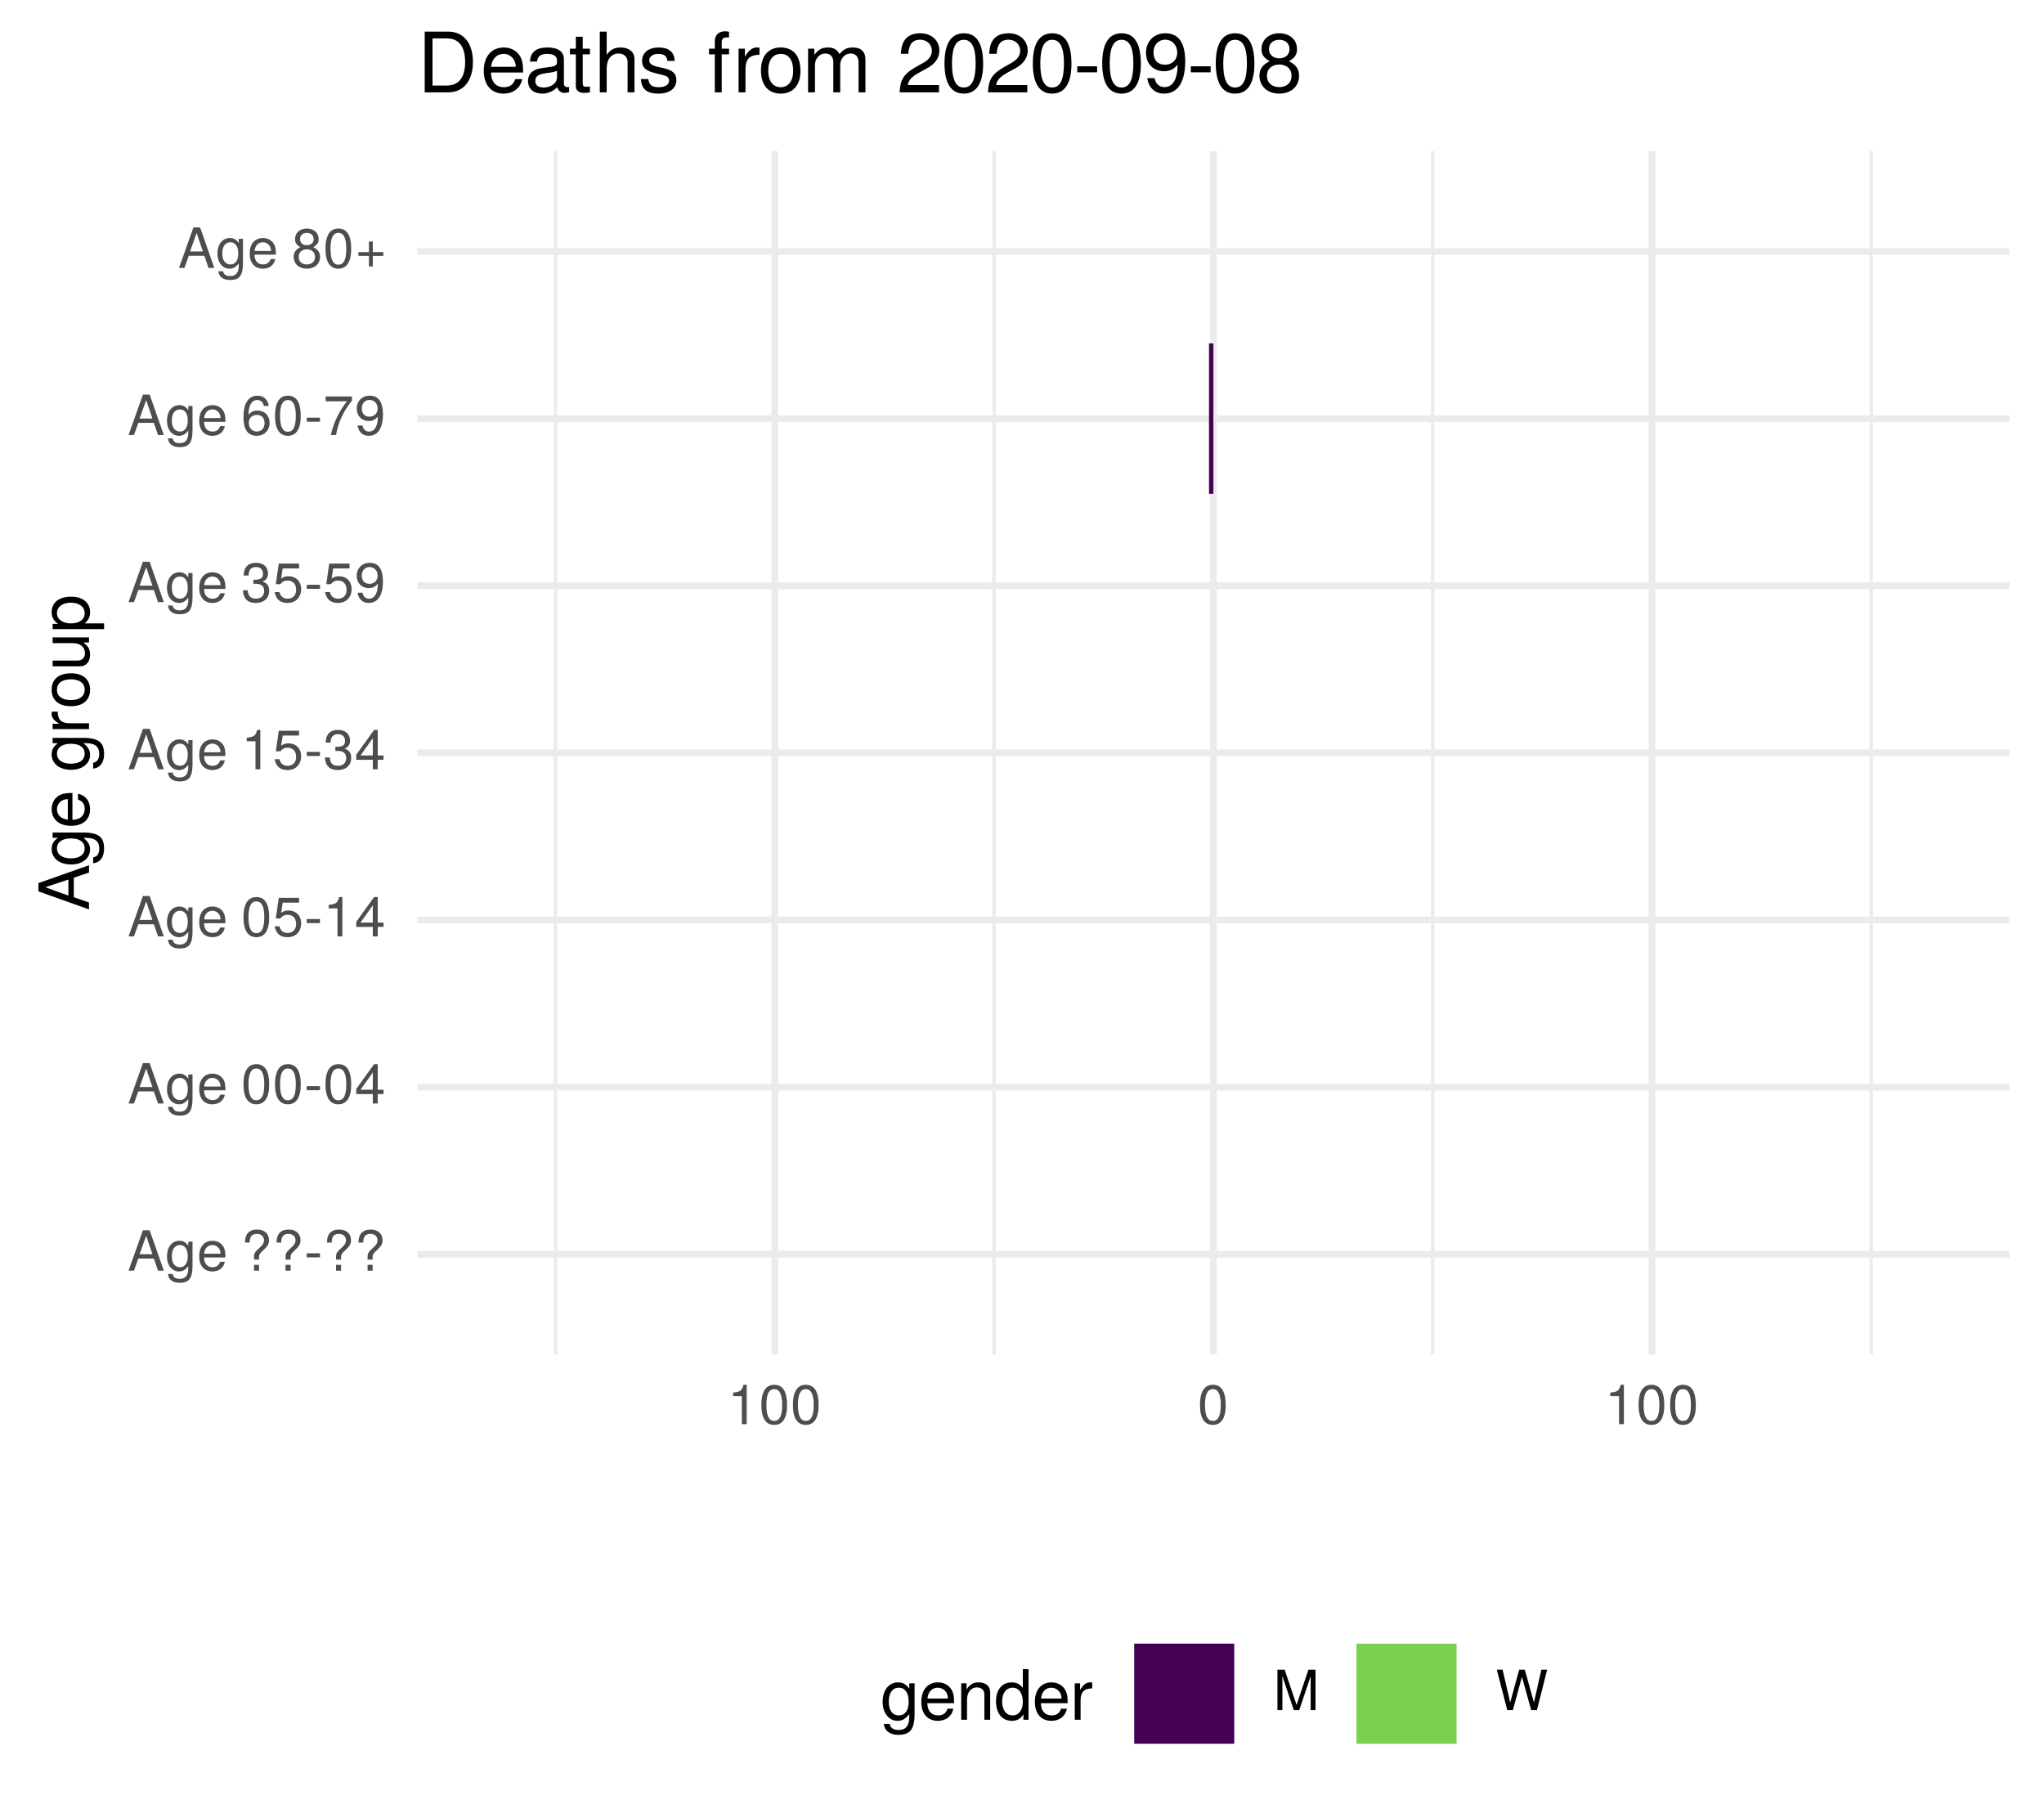
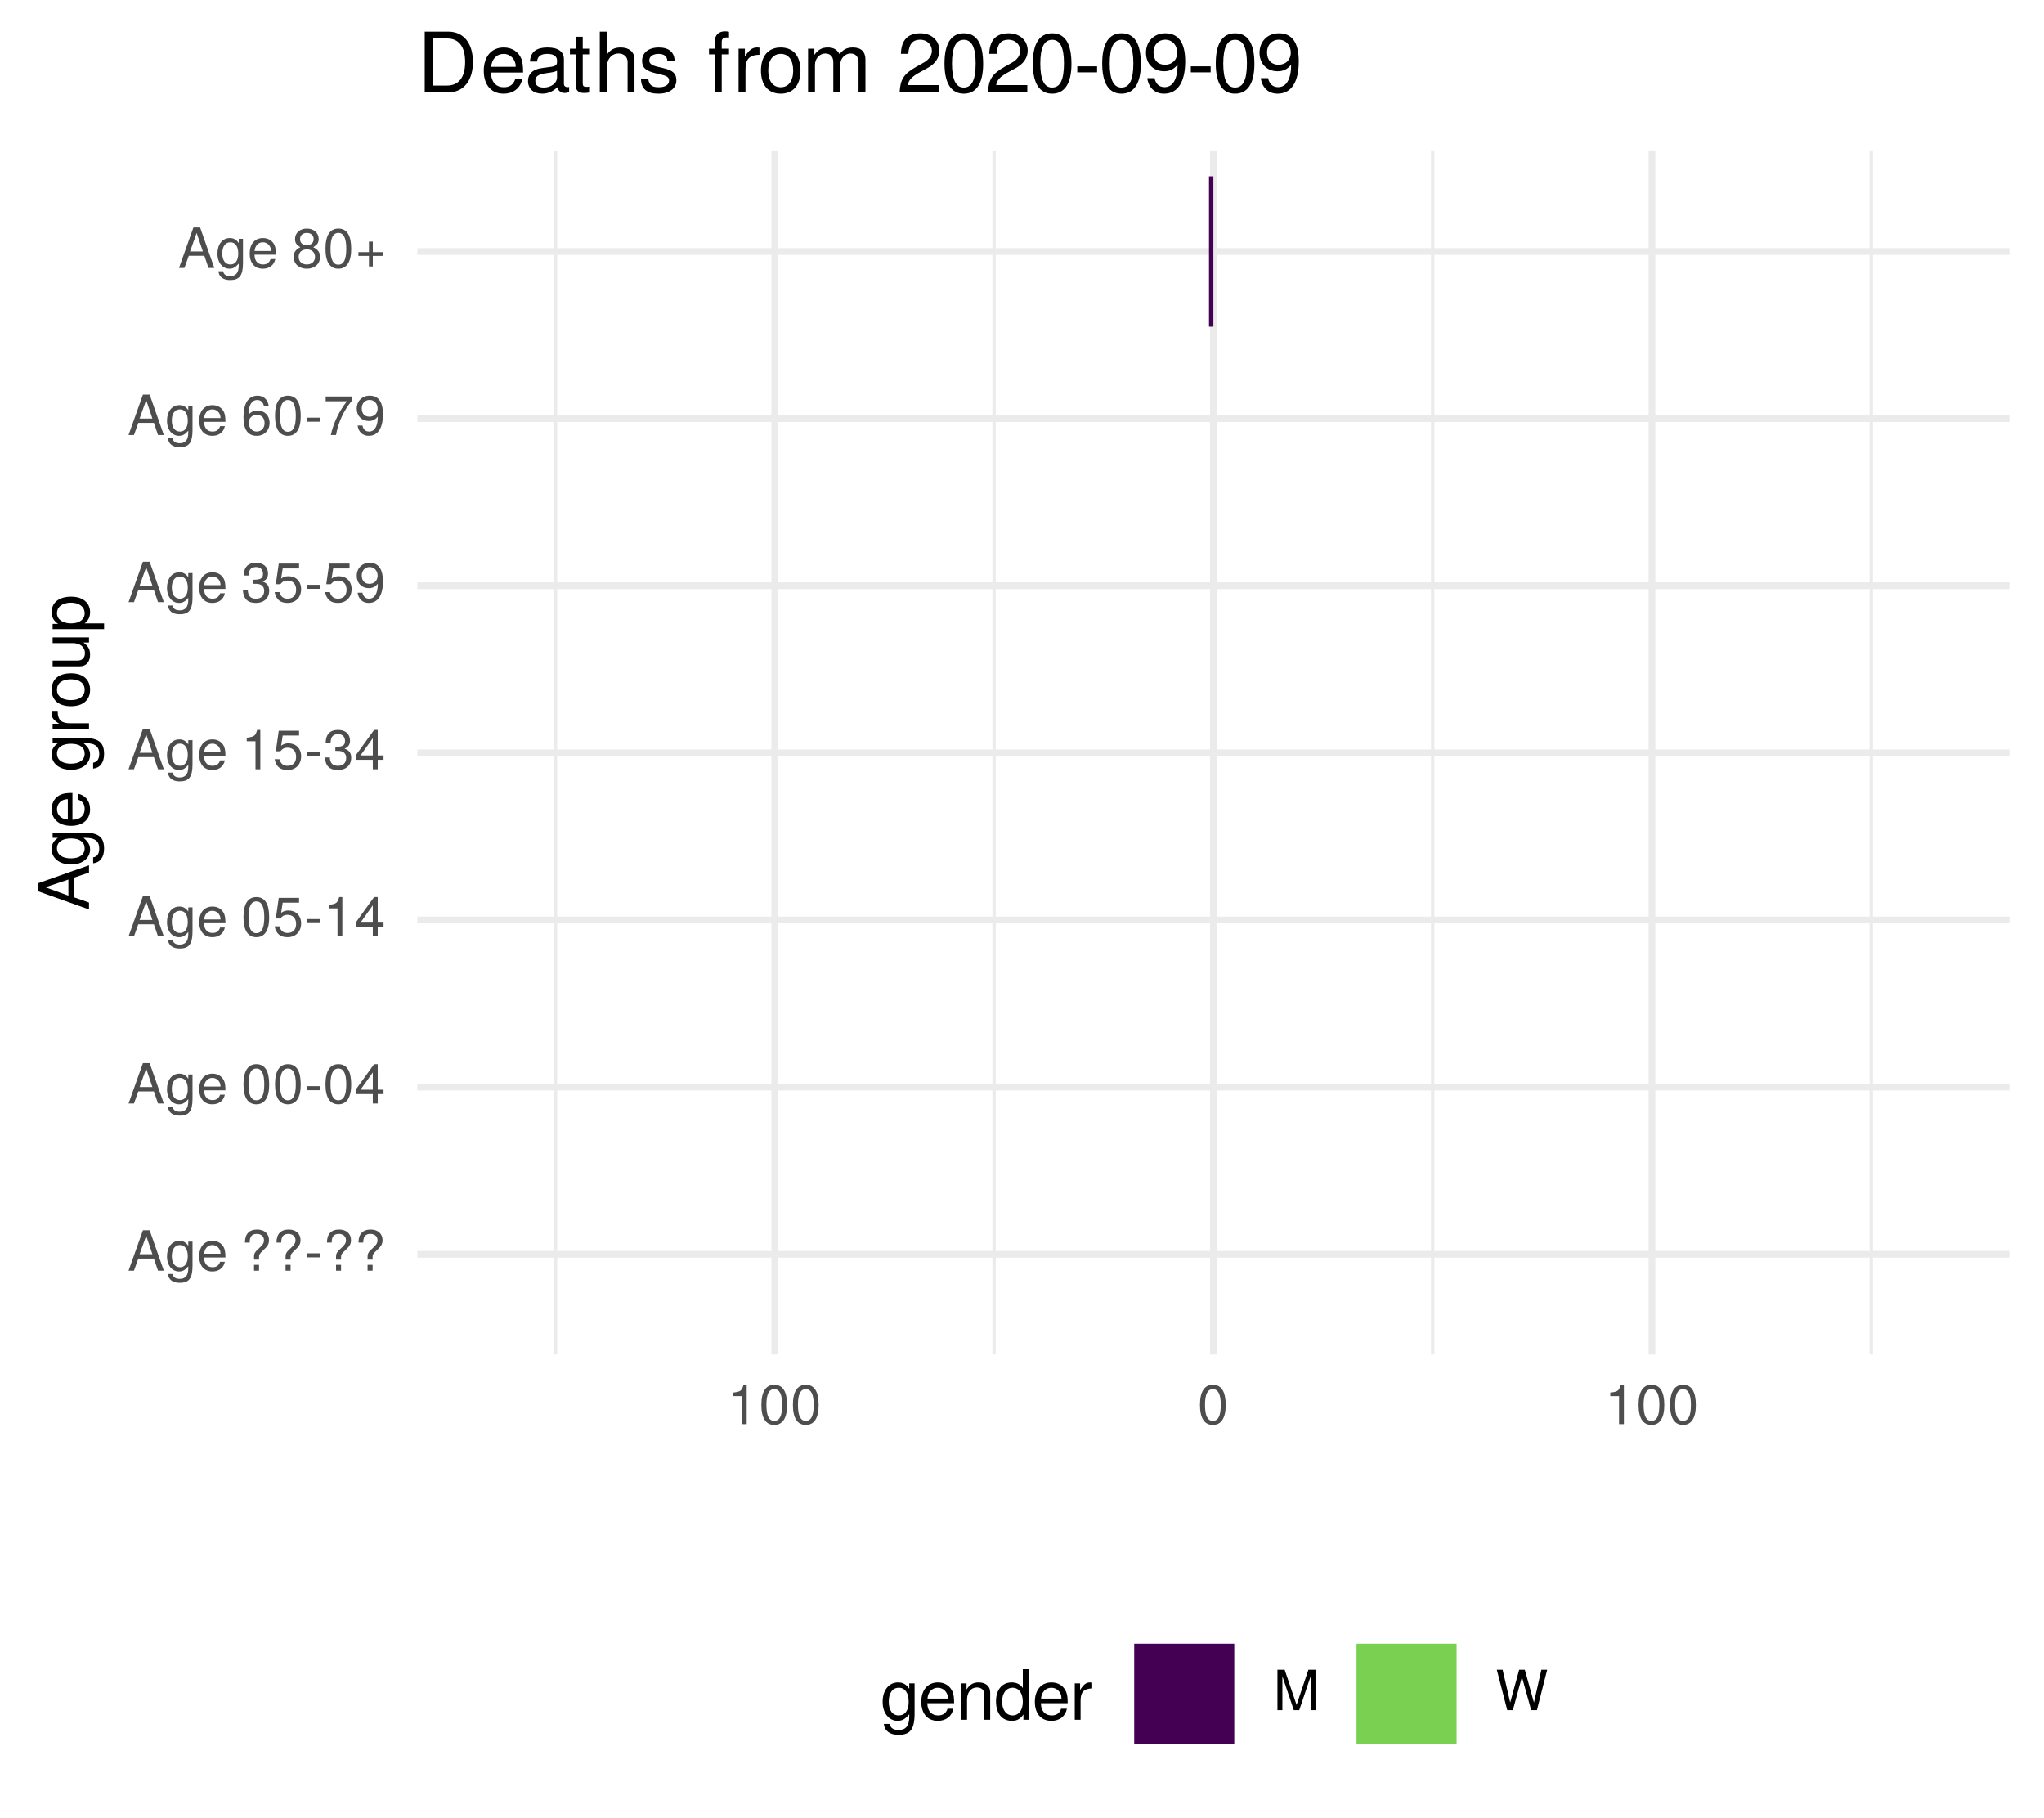
<svg xmlns="http://www.w3.org/2000/svg" xmlns:xlink="http://www.w3.org/1999/xlink" width="324pt" height="288pt" viewBox="0 0 324 288" version="1.1">
  <defs>
    <g>
      <symbol overflow="visible" id="glyph0-0">
        <path style="stroke:none;" d="" />
      </symbol>
      <symbol overflow="visible" id="glyph0-1">
        <path style="stroke:none;" d="M 5.75 0 L 3.5 -6.406 L 2.438 -6.406 L 0.156 0 L 1.016 0 L 1.703 -1.922 L 4.172 -1.922 L 4.828 0 Z M 3.938 -2.609 L 1.906 -2.609 L 2.953 -5.531 Z M 3.938 -2.609 " />
      </symbol>
      <symbol overflow="visible" id="glyph0-2">
        <path style="stroke:none;" d="M 4.297 -0.75 L 4.297 -4.609 L 3.625 -4.609 L 3.625 -3.938 C 3.25 -4.484 2.812 -4.734 2.219 -4.734 C 1.047 -4.734 0.25 -3.75 0.25 -2.266 C 0.25 -0.812 1.078 0.125 2.156 0.125 C 2.734 0.125 3.141 -0.109 3.625 -0.688 L 3.625 -0.391 C 3.625 0.828 3.125 1.297 2.266 1.297 C 1.688 1.297 1.234 1.094 1.156 0.531 L 0.406 0.531 C 0.484 1.406 1.156 1.922 2.25 1.922 C 3.688 1.922 4.297 1.281 4.297 -0.75 Z M 3.547 -2.281 C 3.547 -1.172 3.078 -0.547 2.312 -0.547 C 1.5 -0.547 1.016 -1.188 1.016 -2.312 C 1.016 -3.406 1.516 -4.062 2.297 -4.062 C 3.094 -4.062 3.547 -3.391 3.547 -2.281 Z M 3.547 -2.281 " />
      </symbol>
      <symbol overflow="visible" id="glyph0-3">
        <path style="stroke:none;" d="M 4.516 -2.094 C 4.516 -2.766 4.453 -3.188 4.328 -3.531 C 4.031 -4.281 3.328 -4.734 2.469 -4.734 C 1.172 -4.734 0.359 -3.797 0.359 -2.281 C 0.359 -0.766 1.156 0.125 2.453 0.125 C 3.5 0.125 4.234 -0.469 4.422 -1.406 L 3.672 -1.406 C 3.469 -0.797 3.062 -0.547 2.469 -0.547 C 1.703 -0.547 1.141 -1.031 1.125 -2.094 Z M 3.734 -2.75 C 3.734 -2.75 3.734 -2.703 3.719 -2.688 L 1.141 -2.688 C 1.203 -3.516 1.719 -4.062 2.453 -4.062 C 3.172 -4.062 3.734 -3.469 3.734 -2.75 Z M 3.734 -2.75 " />
      </symbol>
      <symbol overflow="visible" id="glyph0-4">
        <path style="stroke:none;" d="" />
      </symbol>
      <symbol overflow="visible" id="glyph0-5">
        <path style="stroke:none;" d="M 4.422 -4.828 C 4.422 -5.859 3.688 -6.516 2.547 -6.516 C 1.281 -6.516 0.609 -5.812 0.609 -4.453 L 1.359 -4.453 C 1.359 -5.422 1.719 -5.828 2.5 -5.828 C 3.172 -5.828 3.625 -5.422 3.625 -4.828 C 3.625 -4.422 3.438 -4.078 2.969 -3.672 C 2.453 -3.203 2.453 -3.203 2.297 -3 C 2.109 -2.75 2.047 -2.547 2.047 -2.234 L 2.047 -1.75 L 2.844 -1.75 L 2.844 -2.156 C 2.844 -2.547 2.938 -2.703 3.531 -3.25 C 4.203 -3.859 4.422 -4.25 4.422 -4.828 Z M 2.844 0 L 2.844 -0.922 L 2.047 -0.922 L 2.047 0 Z M 2.844 0 " />
      </symbol>
      <symbol overflow="visible" id="glyph0-6">
        <path style="stroke:none;" d="M 2.5 -2.109 L 2.5 -2.75 L 0.406 -2.75 L 0.406 -2.109 Z M 2.5 -2.109 " />
      </symbol>
      <symbol overflow="visible" id="glyph0-7">
        <path style="stroke:none;" d="M 4.453 -3 C 4.453 -5.156 3.781 -6.234 2.422 -6.234 C 1.078 -6.234 0.375 -5.141 0.375 -3.047 C 0.375 -0.953 1.078 0.125 2.422 0.125 C 3.734 0.125 4.453 -0.953 4.453 -3 Z M 3.672 -3.062 C 3.672 -1.297 3.266 -0.516 2.406 -0.516 C 1.578 -0.516 1.172 -1.344 1.172 -3.047 C 1.172 -4.75 1.578 -5.547 2.422 -5.547 C 3.25 -5.547 3.672 -4.734 3.672 -3.062 Z M 3.672 -3.062 " />
      </symbol>
      <symbol overflow="visible" id="glyph0-8">
        <path style="stroke:none;" d="M 4.578 -1.5 L 4.578 -2.188 L 3.656 -2.188 L 3.656 -6.234 L 3.078 -6.234 L 0.25 -2.312 L 0.25 -1.5 L 2.875 -1.5 L 2.875 0 L 3.656 0 L 3.656 -1.5 Z M 2.875 -2.188 L 0.922 -2.188 L 2.875 -4.922 Z M 2.875 -2.188 " />
      </symbol>
      <symbol overflow="visible" id="glyph0-9">
        <path style="stroke:none;" d="M 4.516 -2.062 C 4.516 -3.297 3.688 -4.109 2.5 -4.109 C 2.062 -4.109 1.703 -4 1.344 -3.734 L 1.594 -5.344 L 4.188 -5.344 L 4.188 -6.109 L 0.969 -6.109 L 0.5 -2.844 L 1.219 -2.844 C 1.578 -3.266 1.875 -3.422 2.359 -3.422 C 3.188 -3.422 3.719 -2.891 3.719 -1.969 C 3.719 -1.062 3.203 -0.547 2.359 -0.547 C 1.688 -0.547 1.266 -0.891 1.078 -1.594 L 0.312 -1.594 C 0.562 -0.359 1.266 0.125 2.375 0.125 C 3.641 0.125 4.516 -0.75 4.516 -2.062 Z M 4.516 -2.062 " />
      </symbol>
      <symbol overflow="visible" id="glyph0-10">
        <path style="stroke:none;" d="M 3.047 0 L 3.047 -6.234 L 2.547 -6.234 C 2.266 -5.281 2.094 -5.141 0.891 -5 L 0.891 -4.438 L 2.281 -4.438 L 2.281 0 Z M 3.047 0 " />
      </symbol>
      <symbol overflow="visible" id="glyph0-11">
        <path style="stroke:none;" d="M 4.453 -1.812 C 4.453 -2.562 4.141 -3.016 3.391 -3.266 C 3.969 -3.5 4.266 -3.891 4.266 -4.516 C 4.266 -5.594 3.547 -6.234 2.359 -6.234 C 1.109 -6.234 0.438 -5.547 0.406 -4.219 L 1.188 -4.219 C 1.203 -5.141 1.578 -5.562 2.375 -5.562 C 3.062 -5.562 3.469 -5.156 3.469 -4.5 C 3.469 -3.828 3.188 -3.547 1.938 -3.547 L 1.938 -2.906 L 2.359 -2.906 C 3.219 -2.906 3.656 -2.5 3.656 -1.797 C 3.656 -1.016 3.172 -0.547 2.359 -0.547 C 1.516 -0.547 1.109 -0.969 1.062 -1.875 L 0.281 -1.875 C 0.375 -0.5 1.062 0.125 2.344 0.125 C 3.625 0.125 4.453 -0.641 4.453 -1.812 Z M 4.453 -1.812 " />
      </symbol>
      <symbol overflow="visible" id="glyph0-12">
        <path style="stroke:none;" d="M 4.484 -3.266 C 4.484 -5.219 3.797 -6.234 2.375 -6.234 C 1.188 -6.234 0.328 -5.391 0.328 -4.172 C 0.328 -3.016 1.125 -2.219 2.25 -2.219 C 2.844 -2.219 3.266 -2.438 3.672 -2.922 C 3.672 -1.406 3.172 -0.547 2.281 -0.547 C 1.734 -0.547 1.359 -0.891 1.234 -1.5 L 0.469 -1.5 C 0.609 -0.469 1.281 0.125 2.234 0.125 C 3.688 0.125 4.484 -1.109 4.484 -3.266 Z M 3.641 -4.188 C 3.641 -3.422 3.094 -2.906 2.344 -2.906 C 1.594 -2.906 1.125 -3.391 1.125 -4.234 C 1.125 -5.016 1.656 -5.562 2.359 -5.562 C 3.094 -5.562 3.641 -5 3.641 -4.188 Z M 3.641 -4.188 " />
      </symbol>
      <symbol overflow="visible" id="glyph0-13">
        <path style="stroke:none;" d="M 4.516 -1.938 C 4.516 -3.094 3.719 -3.875 2.609 -3.875 C 1.984 -3.875 1.5 -3.641 1.172 -3.188 C 1.172 -4.703 1.672 -5.547 2.562 -5.547 C 3.109 -5.547 3.484 -5.203 3.609 -4.609 L 4.375 -4.609 C 4.234 -5.625 3.562 -6.234 2.609 -6.234 C 1.156 -6.234 0.375 -5.016 0.375 -2.844 C 0.375 -0.891 1.047 0.125 2.469 0.125 C 3.656 0.125 4.516 -0.719 4.516 -1.938 Z M 3.719 -1.875 C 3.719 -1.094 3.188 -0.547 2.484 -0.547 C 1.766 -0.547 1.219 -1.125 1.219 -1.922 C 1.219 -2.688 1.734 -3.188 2.5 -3.188 C 3.25 -3.188 3.719 -2.703 3.719 -1.875 Z M 3.719 -1.875 " />
      </symbol>
      <symbol overflow="visible" id="glyph0-14">
        <path style="stroke:none;" d="M 4.578 -5.453 L 4.578 -6.109 L 0.406 -6.109 L 0.406 -5.344 L 3.781 -5.344 C 2.531 -3.781 1.656 -1.953 1.219 0 L 2.047 0 C 2.391 -2.016 3.266 -3.891 4.578 -5.453 Z M 4.578 -5.453 " />
      </symbol>
      <symbol overflow="visible" id="glyph0-15">
        <path style="stroke:none;" d="M 4.516 -1.766 C 4.516 -2.453 4.156 -2.938 3.438 -3.281 C 4.078 -3.672 4.297 -3.984 4.297 -4.578 C 4.297 -5.547 3.531 -6.234 2.422 -6.234 C 1.312 -6.234 0.547 -5.547 0.547 -4.578 C 0.547 -4 0.75 -3.672 1.391 -3.281 C 0.672 -2.938 0.328 -2.453 0.328 -1.766 C 0.328 -0.625 1.188 0.125 2.422 0.125 C 3.656 0.125 4.516 -0.625 4.516 -1.766 Z M 3.5 -4.562 C 3.5 -3.969 3.062 -3.594 2.422 -3.594 C 1.766 -3.594 1.344 -3.969 1.344 -4.562 C 1.344 -5.156 1.766 -5.547 2.422 -5.547 C 3.078 -5.547 3.5 -5.156 3.5 -4.562 Z M 3.719 -1.75 C 3.719 -1.016 3.188 -0.547 2.406 -0.547 C 1.641 -0.547 1.125 -1.016 1.125 -1.75 C 1.125 -2.484 1.641 -2.938 2.422 -2.938 C 3.188 -2.938 3.719 -2.484 3.719 -1.75 Z M 3.719 -1.75 " />
      </symbol>
      <symbol overflow="visible" id="glyph0-16">
        <path style="stroke:none;" d="M 4.547 -1.906 L 4.547 -2.5 L 2.875 -2.5 L 2.875 -4.172 L 2.266 -4.172 L 2.266 -2.5 L 0.594 -2.5 L 0.594 -1.906 L 2.266 -1.906 L 2.266 -0.234 L 2.875 -0.234 L 2.875 -1.906 Z M 4.547 -1.906 " />
      </symbol>
      <symbol overflow="visible" id="glyph0-17">
        <path style="stroke:none;" d="M 6.688 0 L 6.688 -6.406 L 5.562 -6.406 L 3.688 -0.828 L 1.797 -6.406 L 0.656 -6.406 L 0.656 0 L 1.438 0 L 1.438 -5.375 L 3.25 0 L 4.109 0 L 5.922 -5.375 L 5.922 0 Z M 6.688 0 " />
      </symbol>
      <symbol overflow="visible" id="glyph0-18">
        <path style="stroke:none;" d="M 8.172 -6.406 L 7.25 -6.406 L 6.078 -1.203 L 4.625 -6.406 L 3.734 -6.406 L 2.312 -1.203 L 1.109 -6.406 L 0.188 -6.406 L 1.844 0 L 2.734 0 L 4.172 -5.266 L 5.641 0 L 6.547 0 Z M 8.172 -6.406 " />
      </symbol>
      <symbol overflow="visible" id="glyph1-0">
        <path style="stroke:none;" d="" />
      </symbol>
      <symbol overflow="visible" id="glyph1-1">
        <path style="stroke:none;" d="M 0 -7.188 L -8.016 -4.359 L -8.016 -3.047 L 0 -0.188 L 0 -1.281 L -2.406 -2.125 L -2.406 -5.219 L 0 -6.031 Z M -3.266 -4.922 L -3.266 -2.375 L -6.922 -3.703 Z M -3.266 -4.922 " />
      </symbol>
      <symbol overflow="visible" id="glyph1-2">
        <path style="stroke:none;" d="M -0.953 -5.375 L -5.766 -5.375 L -5.766 -4.531 L -4.922 -4.531 C -5.609 -4.062 -5.922 -3.516 -5.922 -2.766 C -5.922 -1.312 -4.703 -0.312 -2.828 -0.312 C -1.016 -0.312 0.172 -1.344 0.172 -2.688 C 0.172 -3.422 -0.141 -3.922 -0.875 -4.531 L -0.484 -4.531 C 1.047 -4.531 1.625 -3.906 1.625 -2.844 C 1.625 -2.109 1.359 -1.547 0.656 -1.438 L 0.656 -0.5 C 1.75 -0.609 2.391 -1.453 2.391 -2.812 C 2.391 -4.609 1.594 -5.375 -0.953 -5.375 Z M -2.844 -4.438 C -1.469 -4.438 -0.688 -3.844 -0.688 -2.875 C -0.688 -1.875 -1.484 -1.281 -2.875 -1.281 C -4.266 -1.281 -5.078 -1.891 -5.078 -2.875 C -5.078 -3.859 -4.25 -4.438 -2.844 -4.438 Z M -2.844 -4.438 " />
      </symbol>
      <symbol overflow="visible" id="glyph1-3">
        <path style="stroke:none;" d="M -2.625 -5.641 C -3.453 -5.641 -3.984 -5.578 -4.406 -5.406 C -5.359 -5.031 -5.922 -4.156 -5.922 -3.078 C -5.922 -1.469 -4.734 -0.438 -2.844 -0.438 C -0.953 -0.438 0.172 -1.438 0.172 -3.062 C 0.172 -4.375 -0.578 -5.297 -1.75 -5.516 L -1.75 -4.594 C -0.984 -4.344 -0.688 -3.828 -0.688 -3.094 C -0.688 -2.141 -1.297 -1.422 -2.625 -1.391 Z M -3.438 -4.656 C -3.438 -4.656 -3.391 -4.656 -3.359 -4.656 L -3.359 -1.422 C -4.391 -1.5 -5.078 -2.141 -5.078 -3.062 C -5.078 -3.969 -4.328 -4.656 -3.438 -4.656 Z M -3.438 -4.656 " />
      </symbol>
      <symbol overflow="visible" id="glyph1-4">
        <path style="stroke:none;" d="" />
      </symbol>
      <symbol overflow="visible" id="glyph1-5">
        <path style="stroke:none;" d="M -4.969 -3.531 L -5.891 -3.531 C -5.922 -3.375 -5.922 -3.297 -5.922 -3.172 C -5.922 -2.578 -5.578 -2.141 -4.719 -1.609 L -5.766 -1.609 L -5.766 -0.766 L 0 -0.766 L 0 -1.688 L -2.984 -1.688 C -4.297 -1.688 -4.938 -2.109 -4.969 -3.531 Z M -4.969 -3.531 " />
      </symbol>
      <symbol overflow="visible" id="glyph1-6">
        <path style="stroke:none;" d="M -2.844 -5.609 C -4.828 -5.609 -5.922 -4.656 -5.922 -2.984 C -5.922 -1.375 -4.812 -0.391 -2.875 -0.391 C -0.953 -0.391 0.172 -1.359 0.172 -3 C 0.172 -4.625 -0.953 -5.609 -2.844 -5.609 Z M -2.844 -4.656 C -1.5 -4.656 -0.688 -4.016 -0.688 -3 C -0.688 -1.984 -1.484 -1.359 -2.875 -1.359 C -4.266 -1.359 -5.078 -1.984 -5.078 -3 C -5.078 -4.031 -4.281 -4.656 -2.844 -4.656 Z M -2.844 -4.656 " />
      </symbol>
      <symbol overflow="visible" id="glyph1-7">
        <path style="stroke:none;" d="M 0 -5.297 L -5.766 -5.297 L -5.766 -4.391 L -2.578 -4.391 C -1.406 -4.391 -0.641 -3.766 -0.641 -2.812 C -0.641 -2.094 -1.078 -1.625 -1.766 -1.625 L -5.766 -1.625 L -5.766 -0.719 L -1.406 -0.719 C -0.453 -0.719 0.172 -1.438 0.172 -2.547 C 0.172 -3.406 -0.125 -3.938 -0.891 -4.484 L 0 -4.484 Z M 0 -5.297 " />
      </symbol>
      <symbol overflow="visible" id="glyph1-8">
        <path style="stroke:none;" d="M -2.828 -5.75 C -4.766 -5.75 -5.922 -4.812 -5.922 -3.281 C -5.922 -2.5 -5.578 -1.875 -4.891 -1.438 L -5.766 -1.438 L -5.766 -0.609 L 2.391 -0.609 L 2.391 -1.516 L -0.688 -1.516 C -0.094 -2 0.172 -2.547 0.172 -3.281 C 0.172 -4.781 -0.984 -5.75 -2.828 -5.75 Z M -2.844 -4.797 C -1.547 -4.797 -0.688 -4.125 -0.688 -3.125 C -0.688 -2.156 -1.484 -1.516 -2.844 -1.516 C -4.188 -1.516 -5.078 -2.156 -5.078 -3.125 C -5.078 -4.141 -4.219 -4.797 -2.844 -4.797 Z M -2.844 -4.797 " />
      </symbol>
      <symbol overflow="visible" id="glyph2-0">
        <path style="stroke:none;" d="" />
      </symbol>
      <symbol overflow="visible" id="glyph2-1">
        <path style="stroke:none;" d="M 5.375 -0.953 L 5.375 -5.766 L 4.531 -5.766 L 4.531 -4.922 C 4.062 -5.609 3.516 -5.922 2.766 -5.922 C 1.312 -5.922 0.312 -4.703 0.312 -2.828 C 0.312 -1.016 1.344 0.172 2.688 0.172 C 3.422 0.172 3.922 -0.141 4.531 -0.875 L 4.531 -0.484 C 4.531 1.047 3.906 1.625 2.844 1.625 C 2.109 1.625 1.547 1.359 1.438 0.656 L 0.5 0.656 C 0.609 1.75 1.453 2.391 2.812 2.391 C 4.609 2.391 5.375 1.594 5.375 -0.953 Z M 4.438 -2.844 C 4.438 -1.469 3.844 -0.688 2.875 -0.688 C 1.875 -0.688 1.281 -1.484 1.281 -2.875 C 1.281 -4.266 1.891 -5.078 2.875 -5.078 C 3.859 -5.078 4.438 -4.25 4.438 -2.844 Z M 4.438 -2.844 " />
      </symbol>
      <symbol overflow="visible" id="glyph2-2">
        <path style="stroke:none;" d="M 5.641 -2.625 C 5.641 -3.453 5.578 -3.984 5.406 -4.406 C 5.031 -5.359 4.156 -5.922 3.078 -5.922 C 1.469 -5.922 0.438 -4.734 0.438 -2.844 C 0.438 -0.953 1.438 0.172 3.062 0.172 C 4.375 0.172 5.297 -0.578 5.516 -1.75 L 4.594 -1.75 C 4.344 -0.984 3.828 -0.688 3.094 -0.688 C 2.141 -0.688 1.422 -1.297 1.391 -2.625 Z M 4.656 -3.438 C 4.656 -3.438 4.656 -3.391 4.656 -3.359 L 1.422 -3.359 C 1.5 -4.391 2.141 -5.078 3.062 -5.078 C 3.969 -5.078 4.656 -4.328 4.656 -3.438 Z M 4.656 -3.438 " />
      </symbol>
      <symbol overflow="visible" id="glyph2-3">
        <path style="stroke:none;" d="M 5.359 0 L 5.359 -4.359 C 5.359 -5.312 4.641 -5.922 3.531 -5.922 C 2.672 -5.922 2.125 -5.594 1.609 -4.797 L 1.609 -5.766 L 0.766 -5.766 L 0.766 0 L 1.688 0 L 1.688 -3.172 C 1.688 -4.359 2.328 -5.125 3.25 -5.125 C 3.984 -5.125 4.438 -4.688 4.438 -4 L 4.438 0 Z M 5.359 0 " />
      </symbol>
      <symbol overflow="visible" id="glyph2-4">
        <path style="stroke:none;" d="M 5.438 0 L 5.438 -8.016 L 4.531 -8.016 L 4.531 -5.031 C 4.141 -5.625 3.531 -5.922 2.766 -5.922 C 1.266 -5.922 0.281 -4.781 0.281 -2.938 C 0.281 -0.984 1.25 0.172 2.797 0.172 C 3.594 0.172 4.141 -0.125 4.625 -0.844 L 4.625 0 Z M 4.531 -2.859 C 4.531 -1.531 3.891 -0.688 2.922 -0.688 C 1.906 -0.688 1.25 -1.547 1.25 -2.875 C 1.25 -4.219 1.906 -5.078 2.922 -5.078 C 3.906 -5.078 4.531 -4.188 4.531 -2.859 Z M 4.531 -2.859 " />
      </symbol>
      <symbol overflow="visible" id="glyph2-5">
        <path style="stroke:none;" d="M 3.531 -4.969 L 3.531 -5.891 C 3.375 -5.922 3.297 -5.922 3.172 -5.922 C 2.578 -5.922 2.141 -5.578 1.609 -4.719 L 1.609 -5.766 L 0.766 -5.766 L 0.766 0 L 1.688 0 L 1.688 -2.984 C 1.688 -4.297 2.109 -4.938 3.531 -4.969 Z M 3.531 -4.969 " />
      </symbol>
      <symbol overflow="visible" id="glyph3-0">
        <path style="stroke:none;" d="" />
      </symbol>
      <symbol overflow="visible" id="glyph3-1">
        <path style="stroke:none;" d="M 8.812 -4.812 C 8.812 -7.797 7.328 -9.625 4.891 -9.625 L 1.172 -9.625 L 1.172 0 L 4.891 0 C 7.312 0 8.812 -1.828 8.812 -4.812 Z M 7.578 -4.812 C 7.578 -2.375 6.578 -1.078 4.672 -1.078 L 2.406 -1.078 L 2.406 -8.547 L 4.672 -8.547 C 6.578 -8.547 7.578 -7.266 7.578 -4.812 Z M 7.578 -4.812 " />
      </symbol>
      <symbol overflow="visible" id="glyph3-2">
        <path style="stroke:none;" d="M 6.766 -3.141 C 6.766 -4.141 6.688 -4.781 6.5 -5.297 C 6.047 -6.438 4.984 -7.109 3.703 -7.109 C 1.766 -7.109 0.531 -5.688 0.531 -3.422 C 0.531 -1.156 1.734 0.203 3.672 0.203 C 5.25 0.203 6.344 -0.703 6.625 -2.094 L 5.516 -2.094 C 5.219 -1.188 4.594 -0.812 3.703 -0.812 C 2.562 -0.812 1.703 -1.562 1.672 -3.141 Z M 5.594 -4.125 C 5.594 -4.125 5.594 -4.062 5.578 -4.047 L 1.703 -4.047 C 1.797 -5.266 2.578 -6.094 3.688 -6.094 C 4.766 -6.094 5.594 -5.203 5.594 -4.125 Z M 5.594 -4.125 " />
      </symbol>
      <symbol overflow="visible" id="glyph3-3">
        <path style="stroke:none;" d="M 7.062 -0.031 L 7.062 -0.859 C 6.938 -0.828 6.891 -0.828 6.828 -0.828 C 6.438 -0.828 6.234 -1.031 6.234 -1.375 L 6.234 -5.234 C 6.234 -6.453 5.328 -7.109 3.625 -7.109 C 1.953 -7.109 0.922 -6.469 0.859 -4.875 L 1.969 -4.875 C 2.062 -5.719 2.562 -6.094 3.594 -6.094 C 4.578 -6.094 5.141 -5.734 5.141 -5.062 L 5.141 -4.781 C 5.141 -4.312 4.859 -4.125 3.984 -4.016 C 2.422 -3.812 2.188 -3.766 1.766 -3.594 C 0.969 -3.266 0.547 -2.641 0.547 -1.797 C 0.547 -0.547 1.422 0.203 2.828 0.203 C 3.703 0.203 4.562 -0.172 5.172 -0.812 C 5.297 -0.297 5.766 0.094 6.312 0.094 C 6.531 0.094 6.703 0.062 7.062 -0.031 Z M 5.141 -2.391 C 5.141 -1.406 4.125 -0.766 3.062 -0.766 C 2.203 -0.766 1.703 -1.062 1.703 -1.828 C 1.703 -2.547 2.188 -2.859 3.359 -3.031 C 4.531 -3.188 4.766 -3.25 5.141 -3.422 Z M 5.141 -2.391 " />
      </symbol>
      <symbol overflow="visible" id="glyph3-4">
        <path style="stroke:none;" d="M 3.359 0 L 3.359 -0.922 C 3.203 -0.891 3.031 -0.875 2.828 -0.875 C 2.344 -0.875 2.219 -1 2.219 -1.484 L 2.219 -6.016 L 3.359 -6.016 L 3.359 -6.922 L 2.219 -6.922 L 2.219 -8.812 L 1.125 -8.812 L 1.125 -6.922 L 0.188 -6.922 L 0.188 -6.016 L 1.125 -6.016 L 1.125 -1 C 1.125 -0.297 1.594 0.094 2.453 0.094 C 2.719 0.094 2.984 0.062 3.359 0 Z M 3.359 0 " />
      </symbol>
      <symbol overflow="visible" id="glyph3-5">
        <path style="stroke:none;" d="M 6.422 0 L 6.422 -5.234 C 6.422 -6.391 5.578 -7.109 4.234 -7.109 C 3.266 -7.109 2.672 -6.812 2.016 -5.969 L 2.016 -9.625 L 0.922 -9.625 L 0.922 0 L 2.016 0 L 2.016 -3.812 C 2.016 -5.234 2.766 -6.156 3.891 -6.156 C 4.672 -6.156 5.328 -5.703 5.328 -4.797 L 5.328 0 Z M 6.422 0 " />
      </symbol>
      <symbol overflow="visible" id="glyph3-6">
        <path style="stroke:none;" d="M 6.062 -1.938 C 6.062 -2.969 5.484 -3.484 4.109 -3.812 L 3.047 -4.062 C 2.156 -4.281 1.766 -4.562 1.766 -5.062 C 1.766 -5.688 2.344 -6.094 3.234 -6.094 C 4.125 -6.094 4.594 -5.719 4.625 -4.984 L 5.781 -4.984 C 5.766 -6.344 4.875 -7.109 3.281 -7.109 C 1.656 -7.109 0.625 -6.281 0.625 -5 C 0.625 -3.922 1.172 -3.406 2.812 -3.016 L 3.844 -2.766 C 4.609 -2.578 4.906 -2.344 4.906 -1.844 C 4.906 -1.203 4.266 -0.812 3.297 -0.812 C 2.312 -0.812 1.75 -1.062 1.609 -2.109 L 0.453 -2.109 C 0.5 -0.516 1.406 0.203 3.203 0.203 C 4.953 0.203 6.062 -0.609 6.062 -1.938 Z M 6.062 -1.938 " />
      </symbol>
      <symbol overflow="visible" id="glyph3-7">
        <path style="stroke:none;" d="" />
      </symbol>
      <symbol overflow="visible" id="glyph3-8">
        <path style="stroke:none;" d="M 3.406 -6.016 L 3.406 -6.922 L 2.25 -6.922 L 2.25 -8 C 2.25 -8.469 2.516 -8.703 3.031 -8.703 C 3.109 -8.703 3.156 -8.703 3.406 -8.688 L 3.406 -9.594 C 3.156 -9.656 3.016 -9.672 2.781 -9.672 C 1.766 -9.672 1.156 -9.078 1.156 -8.094 L 1.156 -6.922 L 0.234 -6.922 L 0.234 -6.016 L 1.156 -6.016 L 1.156 0 L 2.25 0 L 2.25 -6.016 Z M 3.406 -6.016 " />
      </symbol>
      <symbol overflow="visible" id="glyph3-9">
        <path style="stroke:none;" d="M 4.234 -5.953 L 4.234 -7.078 C 4.047 -7.109 3.969 -7.109 3.812 -7.109 C 3.109 -7.109 2.562 -6.688 1.922 -5.672 L 1.922 -6.922 L 0.922 -6.922 L 0.922 0 L 2.016 0 L 2.016 -3.594 C 2.016 -5.156 2.531 -5.922 4.234 -5.953 Z M 4.234 -5.953 " />
      </symbol>
      <symbol overflow="visible" id="glyph3-10">
        <path style="stroke:none;" d="M 6.734 -3.406 C 6.734 -5.797 5.578 -7.109 3.594 -7.109 C 1.656 -7.109 0.469 -5.781 0.469 -3.453 C 0.469 -1.141 1.641 0.203 3.609 0.203 C 5.547 0.203 6.734 -1.141 6.734 -3.406 Z M 5.578 -3.422 C 5.578 -1.797 4.812 -0.812 3.609 -0.812 C 2.375 -0.812 1.625 -1.781 1.625 -3.453 C 1.625 -5.125 2.375 -6.094 3.609 -6.094 C 4.844 -6.094 5.578 -5.141 5.578 -3.422 Z M 5.578 -3.422 " />
      </symbol>
      <symbol overflow="visible" id="glyph3-11">
        <path style="stroke:none;" d="M 10.031 0 L 10.031 -5.188 C 10.031 -6.438 9.344 -7.109 8.047 -7.109 C 7.125 -7.109 6.578 -6.844 5.922 -6.062 C 5.516 -6.797 4.969 -7.109 4.062 -7.109 C 3.141 -7.109 2.531 -6.766 1.938 -5.938 L 1.938 -6.922 L 0.938 -6.922 L 0.938 0 L 2.031 0 L 2.031 -4.344 C 2.031 -5.344 2.766 -6.156 3.656 -6.156 C 4.469 -6.156 4.938 -5.656 4.938 -4.766 L 4.938 0 L 6.031 0 L 6.031 -4.344 C 6.031 -5.344 6.766 -6.156 7.672 -6.156 C 8.469 -6.156 8.938 -5.641 8.938 -4.766 L 8.938 0 Z M 10.031 0 " />
      </symbol>
      <symbol overflow="visible" id="glyph3-12">
        <path style="stroke:none;" d="M 6.75 -6.609 C 6.75 -8.203 5.516 -9.359 3.75 -9.359 C 1.828 -9.359 0.719 -8.391 0.656 -6.109 L 1.828 -6.109 C 1.922 -7.688 2.562 -8.344 3.703 -8.344 C 4.766 -8.344 5.562 -7.594 5.562 -6.594 C 5.562 -5.844 5.125 -5.219 4.297 -4.734 L 3.078 -4.047 C 1.125 -2.938 0.547 -2.062 0.453 0 L 6.688 0 L 6.688 -1.156 L 1.75 -1.156 C 1.875 -1.922 2.297 -2.406 3.453 -3.078 L 4.766 -3.797 C 6.078 -4.484 6.75 -5.469 6.75 -6.609 Z M 6.75 -6.609 " />
      </symbol>
      <symbol overflow="visible" id="glyph3-13">
        <path style="stroke:none;" d="M 6.688 -4.5 C 6.688 -7.75 5.672 -9.359 3.625 -9.359 C 1.609 -9.359 0.562 -7.719 0.562 -4.578 C 0.562 -1.422 1.625 0.203 3.625 0.203 C 5.609 0.203 6.688 -1.422 6.688 -4.5 Z M 5.5 -4.609 C 5.5 -1.953 4.891 -0.766 3.609 -0.766 C 2.375 -0.766 1.75 -2 1.75 -4.562 C 1.75 -7.125 2.375 -8.328 3.625 -8.328 C 4.891 -8.328 5.5 -7.109 5.5 -4.609 Z M 5.5 -4.609 " />
      </symbol>
      <symbol overflow="visible" id="glyph3-14">
        <path style="stroke:none;" d="M 3.75 -3.172 L 3.75 -4.125 L 0.609 -4.125 L 0.609 -3.172 Z M 3.75 -3.172 " />
      </symbol>
      <symbol overflow="visible" id="glyph3-15">
        <path style="stroke:none;" d="M 6.719 -4.891 C 6.719 -7.828 5.703 -9.359 3.562 -9.359 C 1.781 -9.359 0.5 -8.094 0.5 -6.266 C 0.5 -4.516 1.688 -3.344 3.375 -3.344 C 4.266 -3.344 4.906 -3.656 5.516 -4.391 C 5.5 -2.094 4.766 -0.828 3.438 -0.828 C 2.609 -0.828 2.047 -1.344 1.859 -2.25 L 0.703 -2.25 C 0.922 -0.719 1.922 0.203 3.359 0.203 C 5.547 0.203 6.719 -1.656 6.719 -4.891 Z M 5.453 -6.281 C 5.453 -5.141 4.641 -4.375 3.516 -4.375 C 2.391 -4.375 1.688 -5.094 1.688 -6.344 C 1.688 -7.531 2.484 -8.344 3.547 -8.344 C 4.641 -8.344 5.453 -7.5 5.453 -6.281 Z M 5.453 -6.281 " />
      </symbol>
-       <symbol overflow="visible" id="glyph3-16">
-         <path style="stroke:none;" d="M 6.766 -2.641 C 6.766 -3.688 6.25 -4.406 5.156 -4.922 C 6.125 -5.5 6.438 -5.984 6.438 -6.859 C 6.438 -8.328 5.297 -9.359 3.625 -9.359 C 1.984 -9.359 0.812 -8.328 0.812 -6.859 C 0.812 -6 1.141 -5.516 2.094 -4.922 C 1.016 -4.406 0.484 -3.688 0.484 -2.656 C 0.484 -0.938 1.781 0.203 3.625 0.203 C 5.484 0.203 6.766 -0.938 6.766 -2.641 Z M 5.25 -6.844 C 5.25 -5.969 4.609 -5.391 3.625 -5.391 C 2.656 -5.391 2 -5.969 2 -6.859 C 2 -7.75 2.656 -8.328 3.625 -8.328 C 4.625 -8.328 5.25 -7.75 5.25 -6.844 Z M 5.578 -2.625 C 5.578 -1.516 4.797 -0.828 3.609 -0.828 C 2.469 -0.828 1.672 -1.531 1.672 -2.625 C 1.672 -3.719 2.469 -4.406 3.625 -4.406 C 4.797 -4.406 5.578 -3.719 5.578 -2.625 Z M 5.578 -2.625 " />
-       </symbol>
    </g>
    <clipPath id="clip1">
      <path d="M 87 23.957 L 89 23.957 L 89 214.648 L 87 214.648 Z M 87 23.957 " />
    </clipPath>
    <clipPath id="clip2">
      <path d="M 157 23.957 L 158 23.957 L 158 214.648 L 157 214.648 Z M 157 23.957 " />
    </clipPath>
    <clipPath id="clip3">
      <path d="M 226 23.957 L 228 23.957 L 228 214.648 L 226 214.648 Z M 226 23.957 " />
    </clipPath>
    <clipPath id="clip4">
      <path d="M 296 23.957 L 297 23.957 L 297 214.648 L 296 214.648 Z M 296 23.957 " />
    </clipPath>
    <clipPath id="clip5">
      <path d="M 66.152 198 L 318.523 198 L 318.523 200 L 66.152 200 Z M 66.152 198 " />
    </clipPath>
    <clipPath id="clip6">
      <path d="M 66.152 171 L 318.523 171 L 318.523 173 L 66.152 173 Z M 66.152 171 " />
    </clipPath>
    <clipPath id="clip7">
      <path d="M 66.152 145 L 318.523 145 L 318.523 147 L 66.152 147 Z M 66.152 145 " />
    </clipPath>
    <clipPath id="clip8">
      <path d="M 66.152 118 L 318.523 118 L 318.523 120 L 66.152 120 Z M 66.152 118 " />
    </clipPath>
    <clipPath id="clip9">
      <path d="M 66.152 92 L 318.523 92 L 318.523 94 L 66.152 94 Z M 66.152 92 " />
    </clipPath>
    <clipPath id="clip10">
      <path d="M 66.152 65 L 318.523 65 L 318.523 67 L 66.152 67 Z M 66.152 65 " />
    </clipPath>
    <clipPath id="clip11">
      <path d="M 66.152 39 L 318.523 39 L 318.523 41 L 66.152 41 Z M 66.152 39 " />
    </clipPath>
    <clipPath id="clip12">
      <path d="M 122 23.957 L 124 23.957 L 124 214.648 L 122 214.648 Z M 122 23.957 " />
    </clipPath>
    <clipPath id="clip13">
      <path d="M 191 23.957 L 193 23.957 L 193 214.648 L 191 214.648 Z M 191 23.957 " />
    </clipPath>
    <clipPath id="clip14">
      <path d="M 261 23.957 L 263 23.957 L 263 214.648 L 261 214.648 Z M 261 23.957 " />
    </clipPath>
  </defs>
-   <g id="surface2536">
+   <g id="surface2546">
    <rect x="0" y="0" width="324" height="288" style="fill:rgb(100%,100%,100%);fill-opacity:1;stroke:none;" />
    <g clip-path="url(#clip1)" clip-rule="nonzero">
      <path style="fill:none;stroke-width:0.533;stroke-linecap:butt;stroke-linejoin:round;stroke:rgb(92.157%,92.157%,92.157%);stroke-opacity:1;stroke-miterlimit:10;" d="M 88.051 214.652 L 88.051 23.957 " />
    </g>
    <g clip-path="url(#clip2)" clip-rule="nonzero">
      <path style="fill:none;stroke-width:0.533;stroke-linecap:butt;stroke-linejoin:round;stroke:rgb(92.157%,92.157%,92.157%);stroke-opacity:1;stroke-miterlimit:10;" d="M 157.574 214.652 L 157.574 23.957 " />
    </g>
    <g clip-path="url(#clip3)" clip-rule="nonzero">
      <path style="fill:none;stroke-width:0.533;stroke-linecap:butt;stroke-linejoin:round;stroke:rgb(92.157%,92.157%,92.157%);stroke-opacity:1;stroke-miterlimit:10;" d="M 227.098 214.652 L 227.098 23.957 " />
    </g>
    <g clip-path="url(#clip4)" clip-rule="nonzero">
      <path style="fill:none;stroke-width:0.533;stroke-linecap:butt;stroke-linejoin:round;stroke:rgb(92.157%,92.157%,92.157%);stroke-opacity:1;stroke-miterlimit:10;" d="M 296.621 214.652 L 296.621 23.957 " />
    </g>
    <g clip-path="url(#clip5)" clip-rule="nonzero">
      <path style="fill:none;stroke-width:1.067;stroke-linecap:butt;stroke-linejoin:round;stroke:rgb(92.157%,92.157%,92.157%);stroke-opacity:1;stroke-miterlimit:10;" d="M 66.152 198.762 L 318.52 198.762 " />
    </g>
    <g clip-path="url(#clip6)" clip-rule="nonzero">
      <path style="fill:none;stroke-width:1.067;stroke-linecap:butt;stroke-linejoin:round;stroke:rgb(92.157%,92.157%,92.157%);stroke-opacity:1;stroke-miterlimit:10;" d="M 66.152 172.273 L 318.52 172.273 " />
    </g>
    <g clip-path="url(#clip7)" clip-rule="nonzero">
      <path style="fill:none;stroke-width:1.067;stroke-linecap:butt;stroke-linejoin:round;stroke:rgb(92.157%,92.157%,92.157%);stroke-opacity:1;stroke-miterlimit:10;" d="M 66.152 145.789 L 318.52 145.789 " />
    </g>
    <g clip-path="url(#clip8)" clip-rule="nonzero">
      <path style="fill:none;stroke-width:1.067;stroke-linecap:butt;stroke-linejoin:round;stroke:rgb(92.157%,92.157%,92.157%);stroke-opacity:1;stroke-miterlimit:10;" d="M 66.152 119.305 L 318.52 119.305 " />
    </g>
    <g clip-path="url(#clip9)" clip-rule="nonzero">
      <path style="fill:none;stroke-width:1.067;stroke-linecap:butt;stroke-linejoin:round;stroke:rgb(92.157%,92.157%,92.157%);stroke-opacity:1;stroke-miterlimit:10;" d="M 66.152 92.82 L 318.52 92.82 " />
    </g>
    <g clip-path="url(#clip10)" clip-rule="nonzero">
      <path style="fill:none;stroke-width:1.067;stroke-linecap:butt;stroke-linejoin:round;stroke:rgb(92.157%,92.157%,92.157%);stroke-opacity:1;stroke-miterlimit:10;" d="M 66.152 66.336 L 318.52 66.336 " />
    </g>
    <g clip-path="url(#clip11)" clip-rule="nonzero">
      <path style="fill:none;stroke-width:1.067;stroke-linecap:butt;stroke-linejoin:round;stroke:rgb(92.157%,92.157%,92.157%);stroke-opacity:1;stroke-miterlimit:10;" d="M 66.152 39.852 L 318.52 39.852 " />
    </g>
    <g clip-path="url(#clip12)" clip-rule="nonzero">
      <path style="fill:none;stroke-width:1.067;stroke-linecap:butt;stroke-linejoin:round;stroke:rgb(92.157%,92.157%,92.157%);stroke-opacity:1;stroke-miterlimit:10;" d="M 122.812 214.652 L 122.812 23.957 " />
    </g>
    <g clip-path="url(#clip13)" clip-rule="nonzero">
      <path style="fill:none;stroke-width:1.067;stroke-linecap:butt;stroke-linejoin:round;stroke:rgb(92.157%,92.157%,92.157%);stroke-opacity:1;stroke-miterlimit:10;" d="M 192.336 214.652 L 192.336 23.957 " />
    </g>
    <g clip-path="url(#clip14)" clip-rule="nonzero">
      <path style="fill:none;stroke-width:1.067;stroke-linecap:butt;stroke-linejoin:round;stroke:rgb(92.157%,92.157%,92.157%);stroke-opacity:1;stroke-miterlimit:10;" d="M 261.859 214.652 L 261.859 23.957 " />
    </g>
-     <path style=" stroke:none;fill-rule:nonzero;fill:rgb(26.667%,0.392%,32.941%);fill-opacity:1;" d="M 191.641 78.254 L 192.336 78.254 L 192.336 54.418 L 191.641 54.418 Z M 191.641 78.254 " />
+     <path style=" stroke:none;fill-rule:nonzero;fill:rgb(26.667%,0.392%,32.941%);fill-opacity:1;" d="M 191.641 51.77 L 192.336 51.77 L 192.336 27.934 L 191.641 27.934 Z M 191.641 51.77 " />
    <g style="fill:rgb(30.196%,30.196%,30.196%);fill-opacity:1;">
      <use xlink:href="#glyph0-1" x="20.219" y="201.364" />
      <use xlink:href="#glyph0-2" x="26.219" y="201.364" />
      <use xlink:href="#glyph0-3" x="31.219" y="201.364" />
      <use xlink:href="#glyph0-4" x="36.219" y="201.364" />
      <use xlink:href="#glyph0-5" x="38.219" y="201.364" />
      <use xlink:href="#glyph0-5" x="43.219" y="201.364" />
      <use xlink:href="#glyph0-6" x="48.219" y="201.364" />
      <use xlink:href="#glyph0-5" x="51.219" y="201.364" />
      <use xlink:href="#glyph0-5" x="56.219" y="201.364" />
    </g>
    <g style="fill:rgb(30.196%,30.196%,30.196%);fill-opacity:1;">
      <use xlink:href="#glyph0-1" x="20.219" y="174.876" />
      <use xlink:href="#glyph0-2" x="26.219" y="174.876" />
      <use xlink:href="#glyph0-3" x="31.219" y="174.876" />
      <use xlink:href="#glyph0-4" x="36.219" y="174.876" />
      <use xlink:href="#glyph0-7" x="38.219" y="174.876" />
      <use xlink:href="#glyph0-7" x="43.219" y="174.876" />
      <use xlink:href="#glyph0-6" x="48.219" y="174.876" />
      <use xlink:href="#glyph0-7" x="51.219" y="174.876" />
      <use xlink:href="#glyph0-8" x="56.219" y="174.876" />
    </g>
    <g style="fill:rgb(30.196%,30.196%,30.196%);fill-opacity:1;">
      <use xlink:href="#glyph0-1" x="20.219" y="148.392" />
      <use xlink:href="#glyph0-2" x="26.219" y="148.392" />
      <use xlink:href="#glyph0-3" x="31.219" y="148.392" />
      <use xlink:href="#glyph0-4" x="36.219" y="148.392" />
      <use xlink:href="#glyph0-7" x="38.219" y="148.392" />
      <use xlink:href="#glyph0-9" x="43.219" y="148.392" />
      <use xlink:href="#glyph0-6" x="48.219" y="148.392" />
      <use xlink:href="#glyph0-10" x="51.219" y="148.392" />
      <use xlink:href="#glyph0-8" x="56.219" y="148.392" />
    </g>
    <g style="fill:rgb(30.196%,30.196%,30.196%);fill-opacity:1;">
      <use xlink:href="#glyph0-1" x="20.219" y="121.907" />
      <use xlink:href="#glyph0-2" x="26.219" y="121.907" />
      <use xlink:href="#glyph0-3" x="31.219" y="121.907" />
      <use xlink:href="#glyph0-4" x="36.219" y="121.907" />
      <use xlink:href="#glyph0-10" x="38.219" y="121.907" />
      <use xlink:href="#glyph0-9" x="43.219" y="121.907" />
      <use xlink:href="#glyph0-6" x="48.219" y="121.907" />
      <use xlink:href="#glyph0-11" x="51.219" y="121.907" />
      <use xlink:href="#glyph0-8" x="56.219" y="121.907" />
    </g>
    <g style="fill:rgb(30.196%,30.196%,30.196%);fill-opacity:1;">
      <use xlink:href="#glyph0-1" x="20.219" y="95.423" />
      <use xlink:href="#glyph0-2" x="26.219" y="95.423" />
      <use xlink:href="#glyph0-3" x="31.219" y="95.423" />
      <use xlink:href="#glyph0-4" x="36.219" y="95.423" />
      <use xlink:href="#glyph0-11" x="38.219" y="95.423" />
      <use xlink:href="#glyph0-9" x="43.219" y="95.423" />
      <use xlink:href="#glyph0-6" x="48.219" y="95.423" />
      <use xlink:href="#glyph0-9" x="51.219" y="95.423" />
      <use xlink:href="#glyph0-12" x="56.219" y="95.423" />
    </g>
    <g style="fill:rgb(30.196%,30.196%,30.196%);fill-opacity:1;">
      <use xlink:href="#glyph0-1" x="20.219" y="68.938" />
      <use xlink:href="#glyph0-2" x="26.219" y="68.938" />
      <use xlink:href="#glyph0-3" x="31.219" y="68.938" />
      <use xlink:href="#glyph0-4" x="36.219" y="68.938" />
      <use xlink:href="#glyph0-13" x="38.219" y="68.938" />
      <use xlink:href="#glyph0-7" x="43.219" y="68.938" />
      <use xlink:href="#glyph0-6" x="48.219" y="68.938" />
      <use xlink:href="#glyph0-14" x="51.219" y="68.938" />
      <use xlink:href="#glyph0-12" x="56.219" y="68.938" />
    </g>
    <g style="fill:rgb(30.196%,30.196%,30.196%);fill-opacity:1;">
      <use xlink:href="#glyph0-1" x="28.219" y="42.454" />
      <use xlink:href="#glyph0-2" x="34.219" y="42.454" />
      <use xlink:href="#glyph0-3" x="39.219" y="42.454" />
      <use xlink:href="#glyph0-4" x="44.219" y="42.454" />
      <use xlink:href="#glyph0-15" x="46.219" y="42.454" />
      <use xlink:href="#glyph0-7" x="51.219" y="42.454" />
      <use xlink:href="#glyph0-16" x="56.219" y="42.454" />
    </g>
    <g style="fill:rgb(30.196%,30.196%,30.196%);fill-opacity:1;">
      <use xlink:href="#glyph0-10" x="115.312" y="225.685" />
      <use xlink:href="#glyph0-7" x="120.312" y="225.685" />
      <use xlink:href="#glyph0-7" x="125.312" y="225.685" />
    </g>
    <g style="fill:rgb(30.196%,30.196%,30.196%);fill-opacity:1;">
      <use xlink:href="#glyph0-7" x="189.836" y="225.685" />
    </g>
    <g style="fill:rgb(30.196%,30.196%,30.196%);fill-opacity:1;">
      <use xlink:href="#glyph0-10" x="254.359" y="225.685" />
      <use xlink:href="#glyph0-7" x="259.359" y="225.685" />
      <use xlink:href="#glyph0-7" x="264.359" y="225.685" />
    </g>
    <g style="fill:rgb(0%,0%,0%);fill-opacity:1;">
      <use xlink:href="#glyph1-1" x="14.108" y="144.305" />
      <use xlink:href="#glyph1-2" x="14.108" y="137.305" />
      <use xlink:href="#glyph1-3" x="14.108" y="131.305" />
      <use xlink:href="#glyph1-4" x="14.108" y="125.305" />
      <use xlink:href="#glyph1-2" x="14.108" y="122.305" />
      <use xlink:href="#glyph1-5" x="14.108" y="116.305" />
      <use xlink:href="#glyph1-6" x="14.108" y="112.305" />
      <use xlink:href="#glyph1-7" x="14.108" y="106.305" />
      <use xlink:href="#glyph1-8" x="14.108" y="100.305" />
    </g>
    <g style="fill:rgb(0%,0%,0%);fill-opacity:1;">
      <use xlink:href="#glyph2-1" x="139.598" y="272.53" />
      <use xlink:href="#glyph2-2" x="145.598" y="272.53" />
      <use xlink:href="#glyph2-3" x="151.598" y="272.53" />
      <use xlink:href="#glyph2-4" x="157.598" y="272.53" />
      <use xlink:href="#glyph2-2" x="163.598" y="272.53" />
      <use xlink:href="#glyph2-5" x="169.598" y="272.53" />
    </g>
    <path style=" stroke:none;fill-rule:nonzero;fill:rgb(26.667%,0.392%,32.941%);fill-opacity:1;" d="M 179.785 276.332 L 195.648 276.332 L 195.648 260.469 L 179.785 260.469 Z M 179.785 276.332 " />
    <path style=" stroke:none;fill-rule:nonzero;fill:rgb(47.843%,81.961%,31.765%);fill-opacity:1;" d="M 215.023 276.332 L 230.887 276.332 L 230.887 260.469 L 215.023 260.469 Z M 215.023 276.332 " />
    <g style="fill:rgb(0%,0%,0%);fill-opacity:1;">
      <use xlink:href="#glyph0-17" x="201.836" y="271.005" />
    </g>
    <g style="fill:rgb(0%,0%,0%);fill-opacity:1;">
      <use xlink:href="#glyph0-18" x="237.074" y="271.005" />
    </g>
    <g style="fill:rgb(0%,0%,0%);fill-opacity:1;">
      <use xlink:href="#glyph3-1" x="66.152" y="14.633" />
      <use xlink:href="#glyph3-2" x="76.152" y="14.633" />
      <use xlink:href="#glyph3-3" x="83.152" y="14.633" />
      <use xlink:href="#glyph3-4" x="90.152" y="14.633" />
      <use xlink:href="#glyph3-5" x="94.152" y="14.633" />
      <use xlink:href="#glyph3-6" x="101.152" y="14.633" />
      <use xlink:href="#glyph3-7" x="108.152" y="14.633" />
      <use xlink:href="#glyph3-8" x="112.152" y="14.633" />
      <use xlink:href="#glyph3-9" x="116.152" y="14.633" />
      <use xlink:href="#glyph3-10" x="120.152" y="14.633" />
      <use xlink:href="#glyph3-11" x="127.152" y="14.633" />
      <use xlink:href="#glyph3-7" x="138.152" y="14.633" />
      <use xlink:href="#glyph3-12" x="142.152" y="14.633" />
      <use xlink:href="#glyph3-13" x="149.152" y="14.633" />
      <use xlink:href="#glyph3-12" x="156.152" y="14.633" />
      <use xlink:href="#glyph3-13" x="163.152" y="14.633" />
      <use xlink:href="#glyph3-14" x="170.152" y="14.633" />
      <use xlink:href="#glyph3-13" x="174.152" y="14.633" />
      <use xlink:href="#glyph3-15" x="181.152" y="14.633" />
      <use xlink:href="#glyph3-14" x="188.152" y="14.633" />
      <use xlink:href="#glyph3-13" x="192.152" y="14.633" />
-       <use xlink:href="#glyph3-16" x="199.152" y="14.633" />
+       <use xlink:href="#glyph3-15" x="199.152" y="14.633" />
    </g>
  </g>
</svg>
